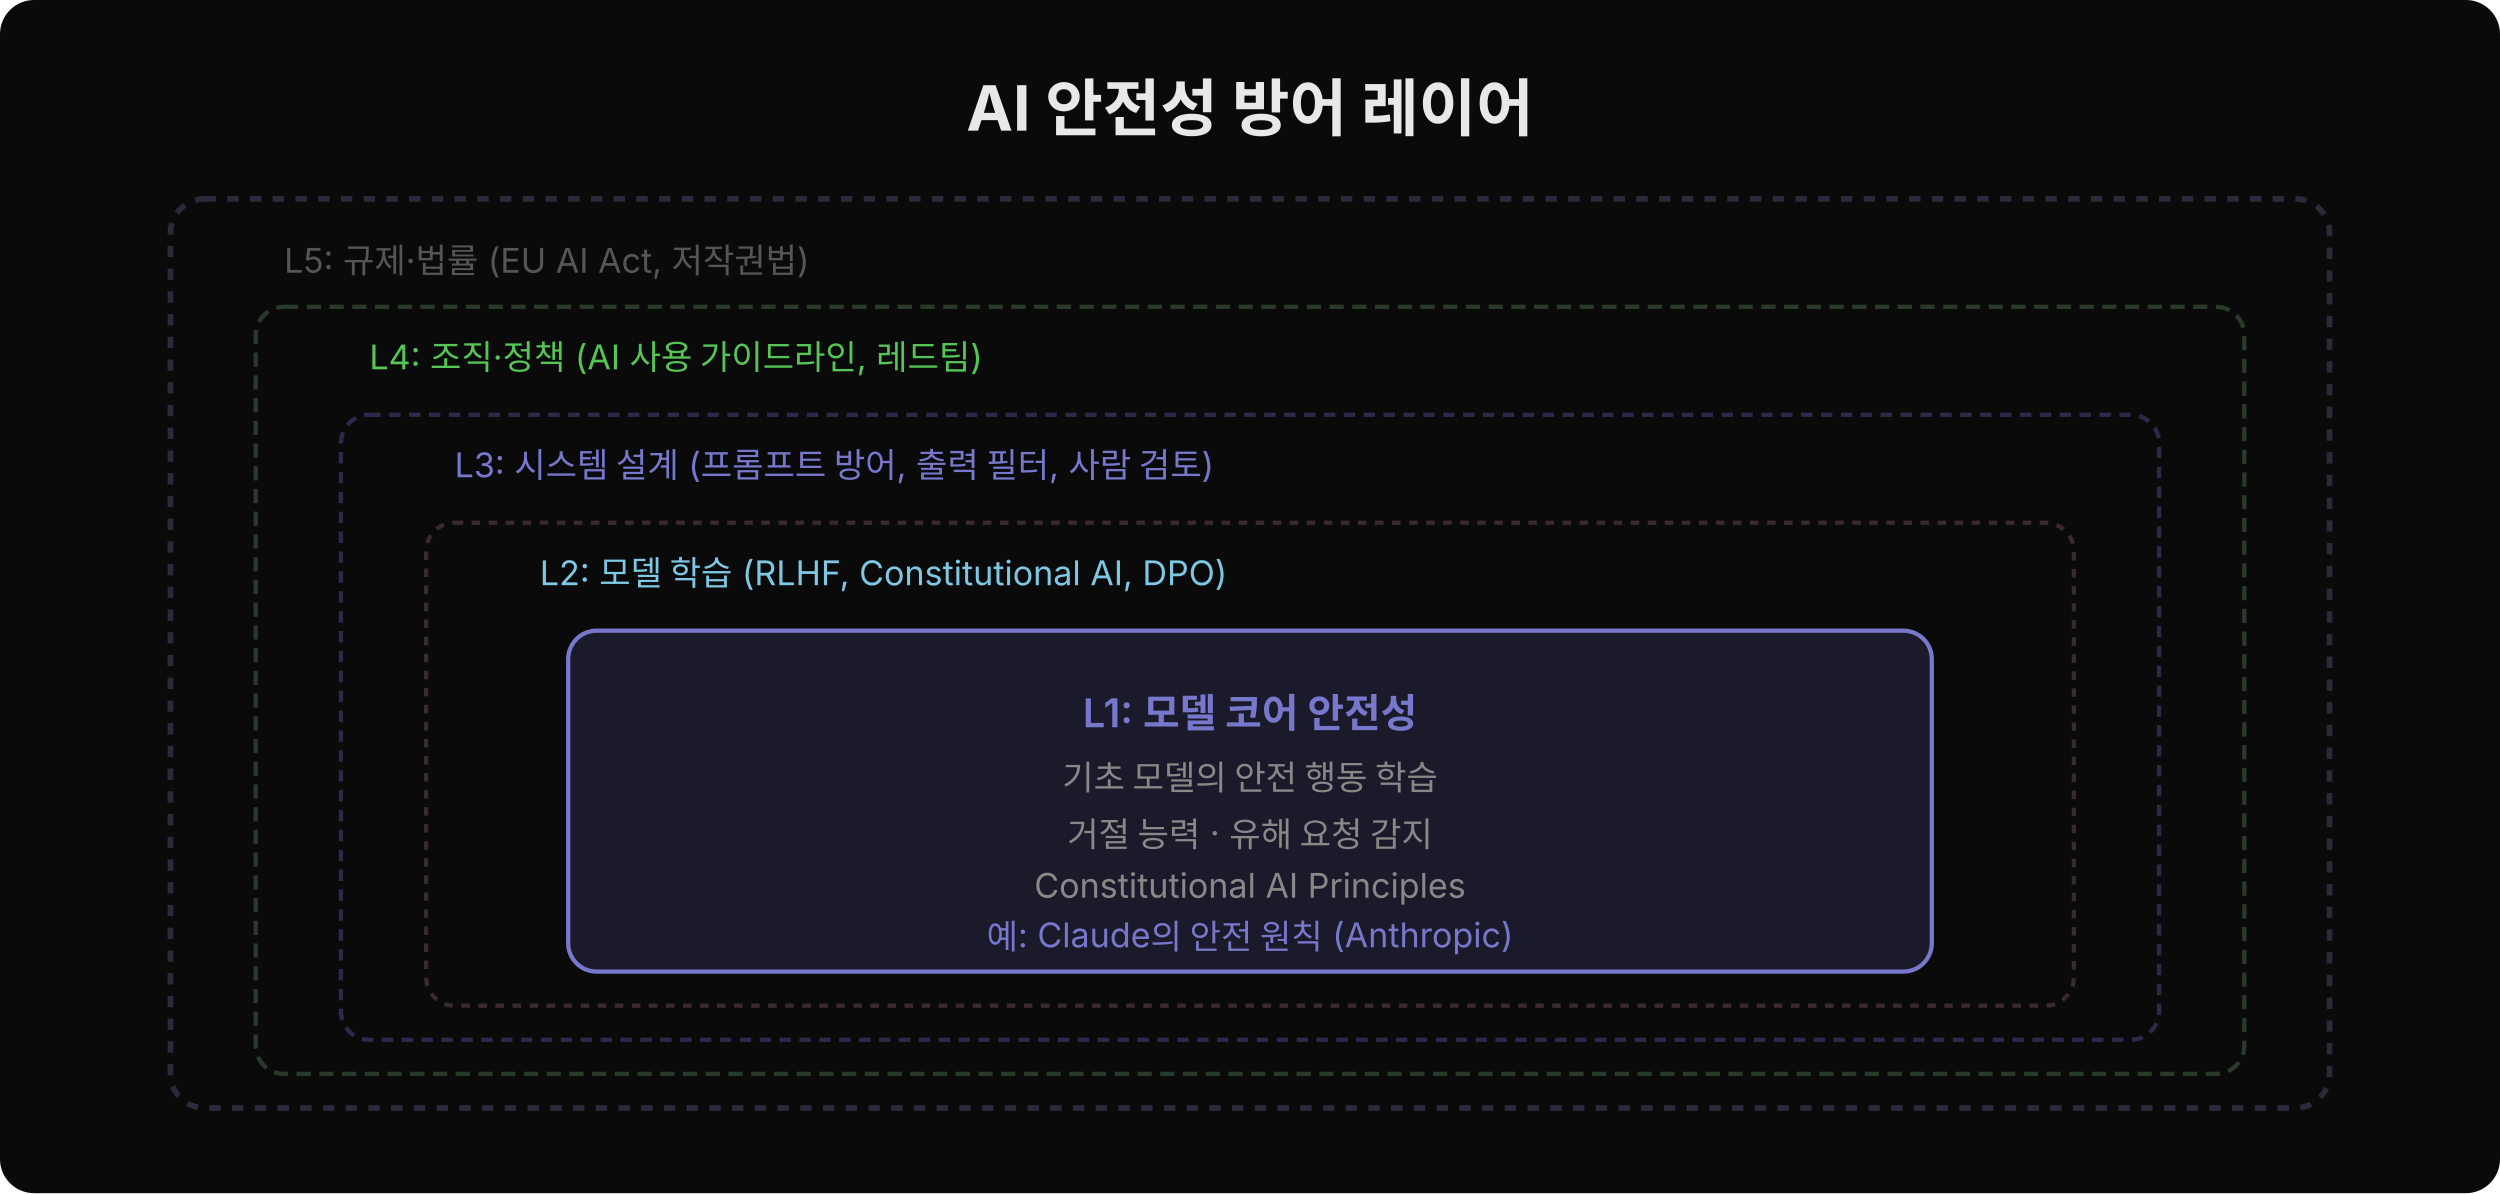
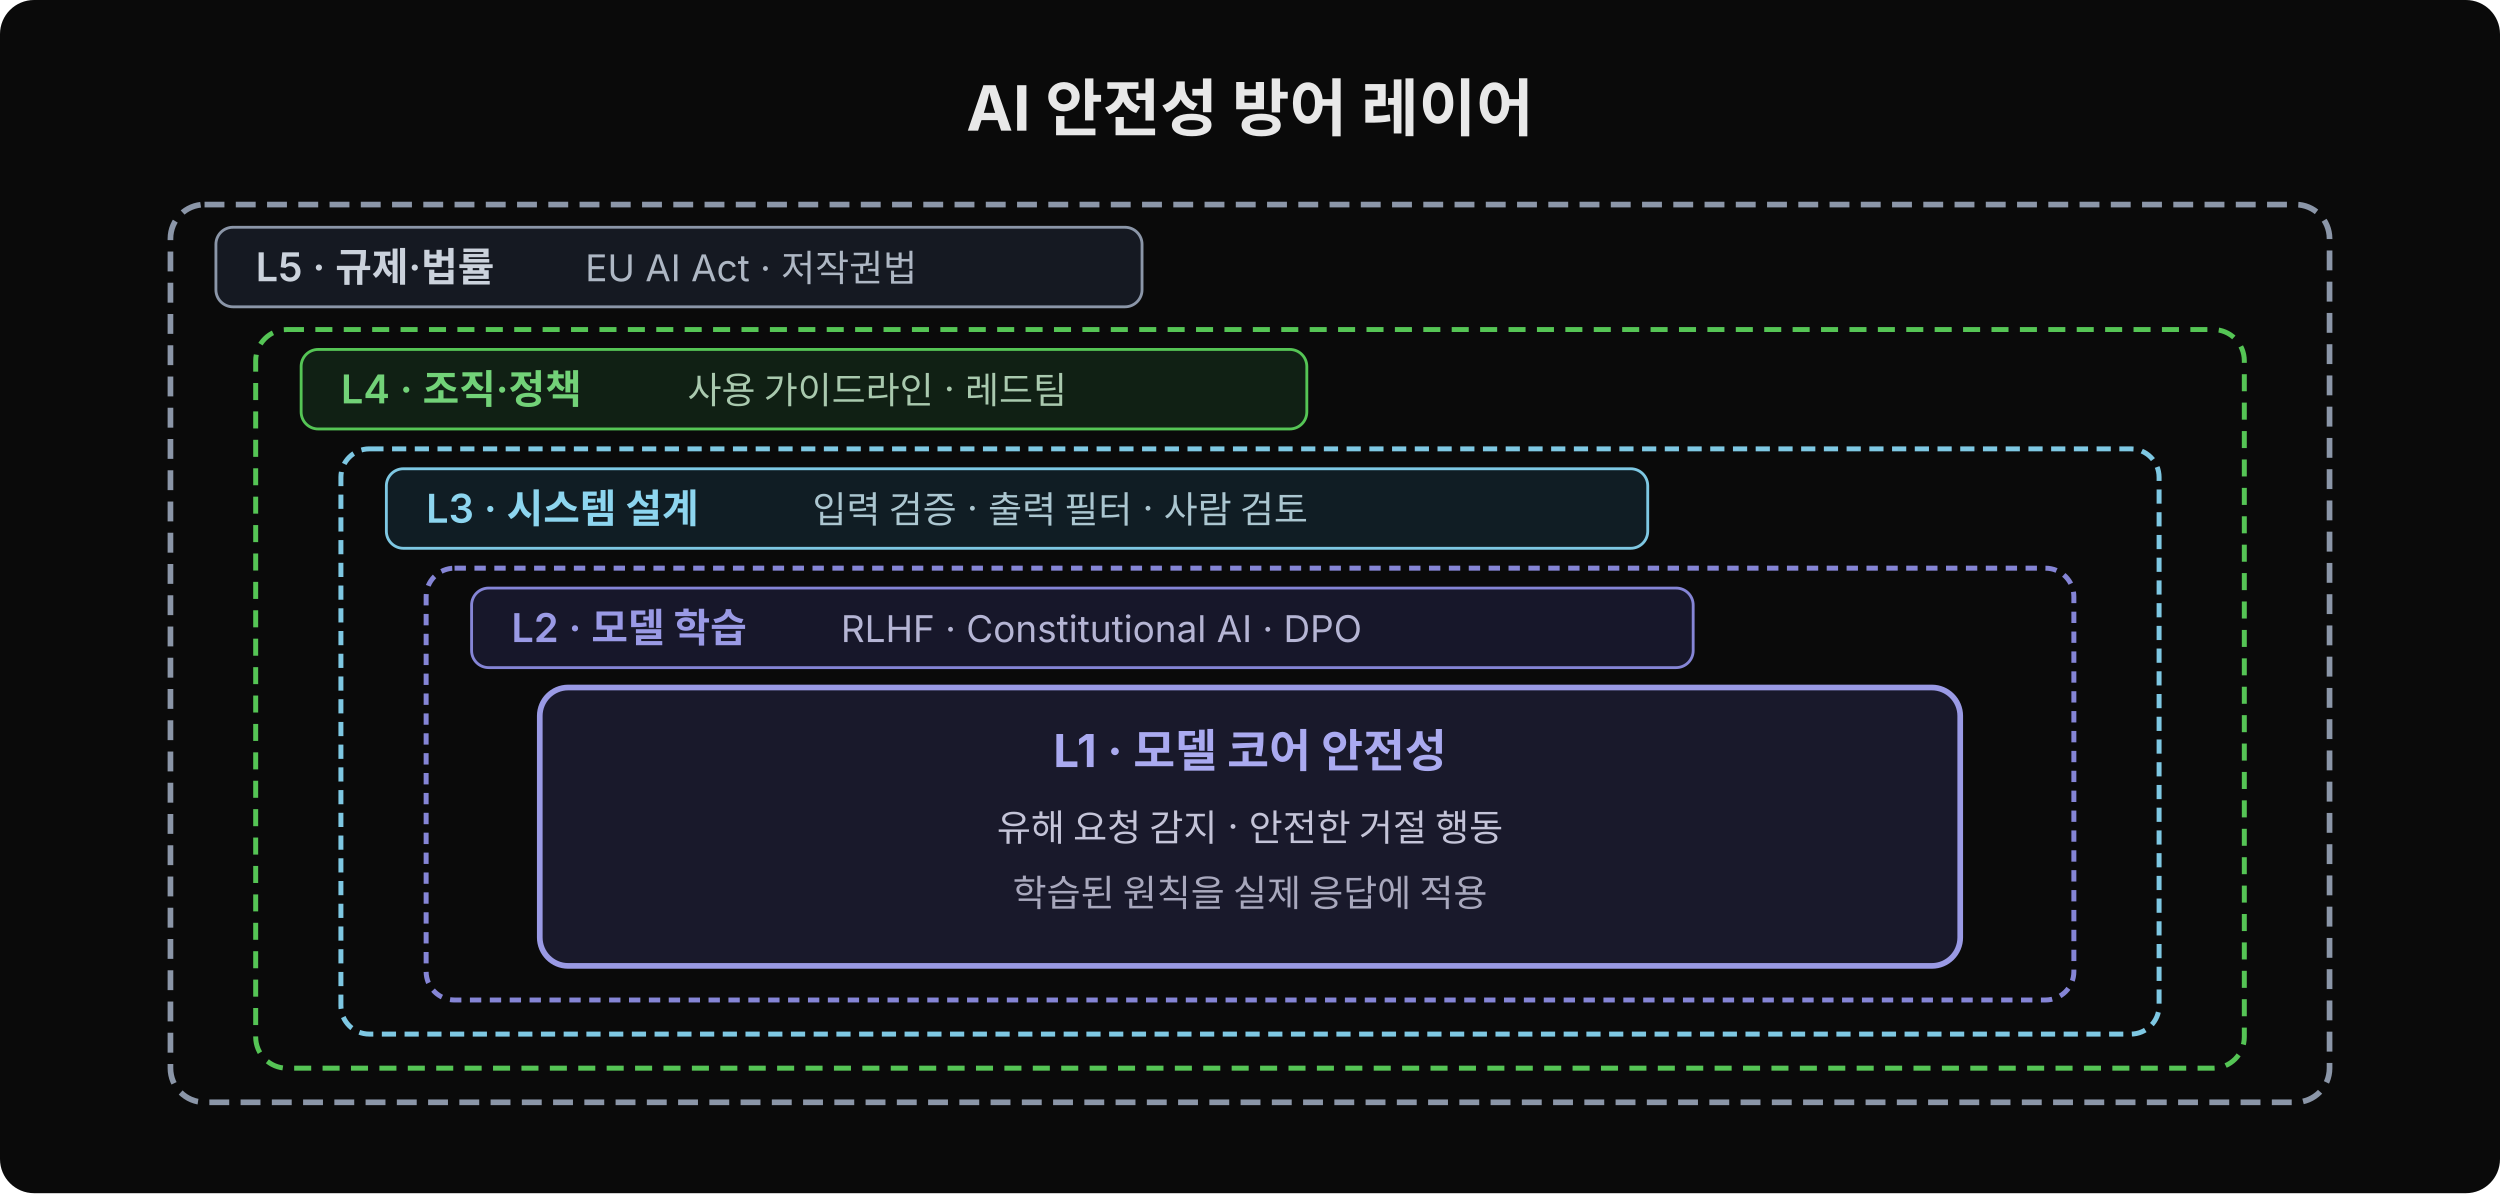
<svg xmlns="http://www.w3.org/2000/svg" width="880" height="420" viewBox="0 0 880 420">
+   <defs>
+     <style>text { font-family: 'Wanted Sans Variable','Wanted Sans',-apple-system,sans-serif; }</style>
+   </defs>
  <rect width="880" height="420" fill="#0a0a0a" rx="12" />
-   <text x="440" y="46" font-family="'Wanted Sans Variable','Wanted Sans',-apple-system,sans-serif" font-size="22" font-weight="700" fill="#e8e8e8" text-anchor="middle">AI 안전성 방어 레이어</text>
-   <rect x="60" y="70" width="760" height="320" rx="12" fill="none" stroke="#2a2a3a" stroke-width="2" stroke-dasharray="4,4" />
-   <text x="100" y="96" font-family="'Wanted Sans Variable','Wanted Sans',-apple-system,sans-serif" font-size="12" fill="#555">L5: 규제·법률 (EU AI Act, 저작권법)</text>
-   <rect x="90" y="108" width="700" height="270" rx="10" fill="none" stroke="#2a3a2a" stroke-width="1.5" stroke-dasharray="5,3" />
-   <text x="130" y="130" font-family="'Wanted Sans Variable','Wanted Sans',-apple-system,sans-serif" font-size="12" fill="#55c555">L4: 조직·정책 (AI 사용 가이드라인, 레드팀)</text>
-   <rect x="120" y="146" width="640" height="220" rx="10" fill="none" stroke="#2a2a4a" stroke-width="1.5" stroke-dasharray="4,3" />
-   <text x="160" y="168" font-family="'Wanted Sans Variable','Wanted Sans',-apple-system,sans-serif" font-size="12" fill="#7777cc">L3: 시스템 설계 (프롬프트 방어, 출력 필터, 사람 검토)</text>
-   <rect x="150" y="184" width="580" height="170" rx="10" fill="none" stroke="#3a2a2a" stroke-width="1.5" stroke-dasharray="3,3" />
-   <text x="190" y="206" font-family="'Wanted Sans Variable','Wanted Sans',-apple-system,sans-serif" font-size="12" fill="#7ec8e3">L2: 모델 학습 (RLHF, Constitutional AI, DPO)</text>
-   <rect x="200" y="222" width="480" height="120" rx="10" fill="#1a1a2a" stroke="#7777cc" stroke-width="1.5" />
-   <text x="440" y="256" font-family="'Wanted Sans Variable','Wanted Sans',-apple-system,sans-serif" font-size="14" font-weight="600" fill="#7777cc" text-anchor="middle">L1: 모델 코어 안전성</text>
-   <text x="440" y="278" font-family="'Wanted Sans Variable','Wanted Sans',-apple-system,sans-serif" font-size="12" fill="#888" text-anchor="middle">기초 모델의 안전 행동 학습</text>
-   <text x="440" y="298" font-family="'Wanted Sans Variable','Wanted Sans',-apple-system,sans-serif" font-size="12" fill="#888" text-anchor="middle">거절 능력 · 유해 요청 감지</text>
-   <text x="440" y="316" font-family="'Wanted Sans Variable','Wanted Sans',-apple-system,sans-serif" font-size="12" fill="#888" text-anchor="middle">Constitutional AI Principles</text>
-   <text x="440" y="334" font-family="'Wanted Sans Variable','Wanted Sans',-apple-system,sans-serif" font-size="12" fill="#7777cc" text-anchor="middle">예: Claude의 안전 원칙 (Anthropic)</text>
+   <text x="440" y="46" font-size="22" font-weight="700" fill="#e8e8e8" text-anchor="middle">AI 안전성 방어 레이어</text>
+   <rect x="60" y="72" width="760" height="316" rx="12" fill="none" stroke="#8b96a8" stroke-width="2" stroke-dasharray="7,4" />
+   <rect x="76" y="80" width="326" height="28" rx="6" fill="#151922" stroke="#8b96a8" stroke-width="1" />
+   <text x="90" y="99" font-size="14" font-weight="600" fill="#cbd2dc">L5 · 규제·법률</text>
+   <text x="206" y="99" font-size="13" fill="#aeb7c4">EU AI Act · 저작권법</text>
+   <rect x="90" y="116" width="700" height="260" rx="11" fill="none" stroke="#55c555" stroke-width="1.75" stroke-dasharray="6,4" />
+   <rect x="106" y="123" width="354" height="28" rx="6" fill="#102014" stroke="#55c555" stroke-width="1" />
+   <text x="120" y="142" font-size="14" font-weight="600" fill="#72d278">L4 · 조직·정책</text>
+   <text x="242" y="142" font-size="13" fill="#a9c9ae">사용 가이드라인 · 레드팀</text>
+   <rect x="120" y="158" width="640" height="206" rx="10" fill="none" stroke="#7ec8e3" stroke-width="1.75" stroke-dasharray="5,3" />
+   <rect x="136" y="165" width="444" height="28" rx="6" fill="#101d24" stroke="#7ec8e3" stroke-width="1" />
+   <text x="150" y="184" font-size="14" font-weight="600" fill="#8dd5ef">L3 · 시스템 설계</text>
+   <text x="286" y="184" font-size="13" fill="#abc6d0">입력 검증 · 출력 필터 · 사람 검토</text>
+   <rect x="150" y="200" width="580" height="152" rx="10" fill="none" stroke="#8585d6" stroke-width="1.75" stroke-dasharray="4,3" />
+   <rect x="166" y="207" width="430" height="28" rx="6" fill="#17172a" stroke="#8585d6" stroke-width="1" />
+   <text x="180" y="226" font-size="14" font-weight="600" fill="#9a9ae5">L2 · 모델 학습</text>
+   <text x="296" y="226" font-size="13" fill="#b5b5d4">RLHF · Constitutional AI · DPO</text>
+   <rect x="190" y="242" width="500" height="98" rx="10" fill="#19192b" stroke="#9a9ae5" stroke-width="2" />
+   <text x="440" y="270" font-size="16" font-weight="700" fill="#aaaaf0" text-anchor="middle">L1 · 모델 코어 안전성</text>
+   <text x="440" y="296" font-size="13" fill="#c4c4d8" text-anchor="middle">유해 요청 감지 · 안전한 거절 행동</text>
+   <text x="440" y="319" font-size="13" fill="#a8a8bd" text-anchor="middle">학습된 원칙을 실제 응답에 적용</text>
</svg>
